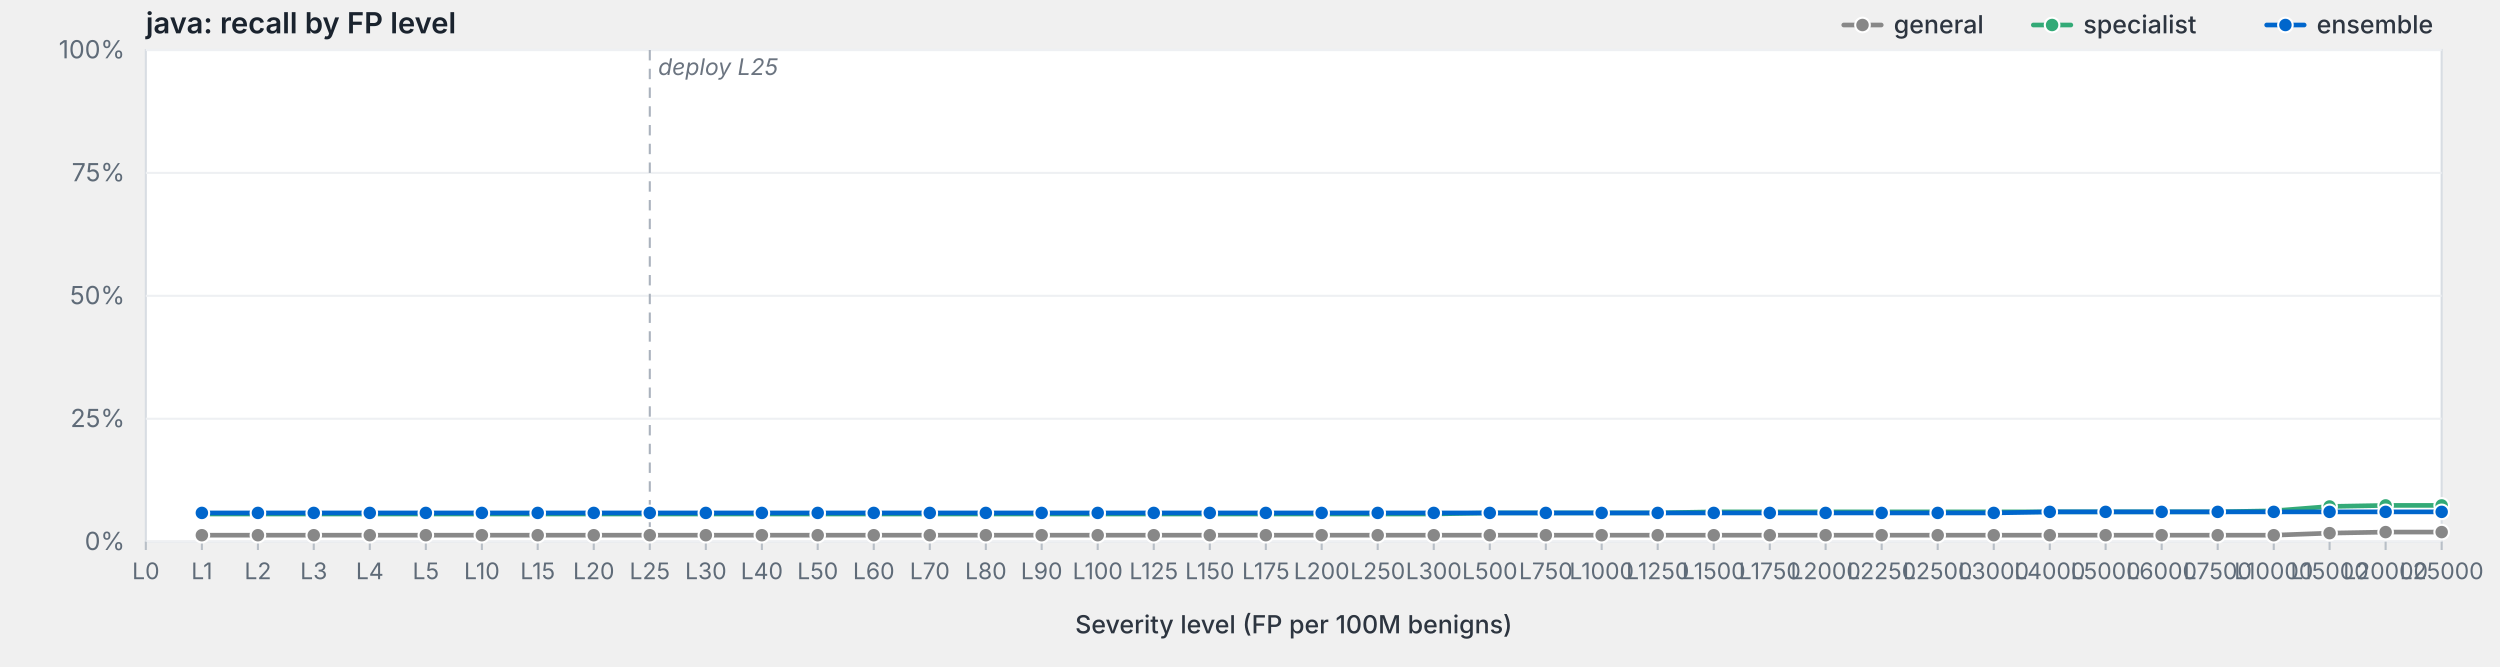
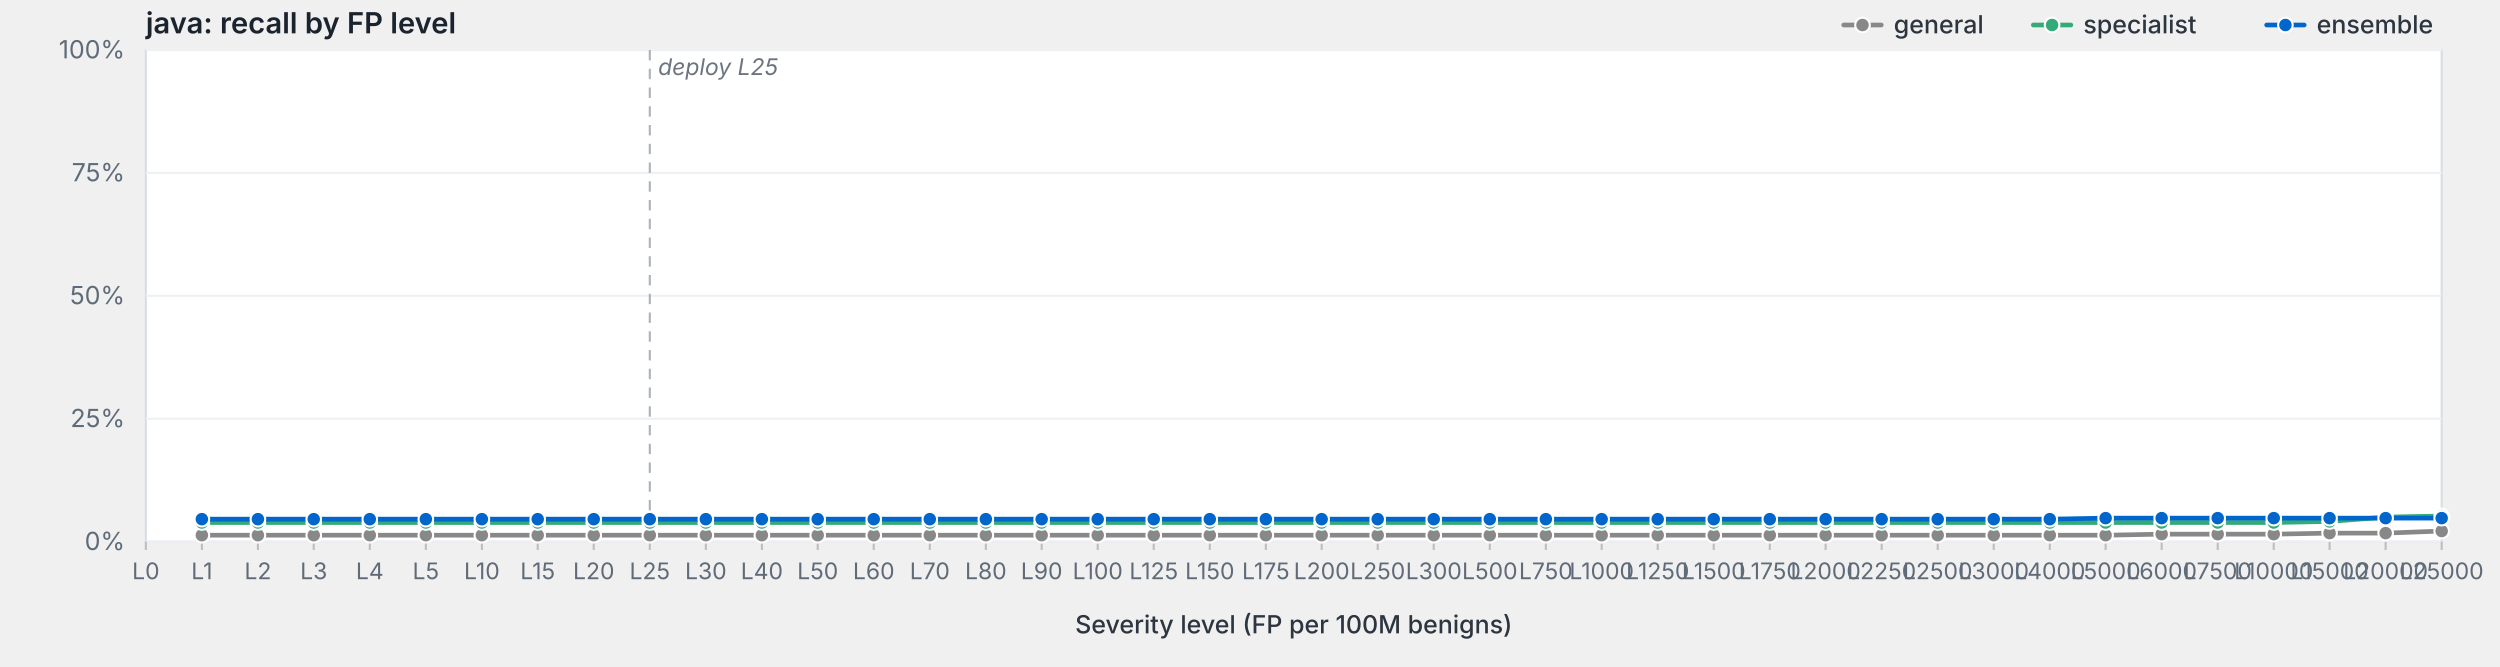
<svg xmlns="http://www.w3.org/2000/svg" viewBox="0 0 1200 320" width="1200" height="320" preserveAspectRatio="xMidYMid meet" role="img" aria-label="java: recall by FP level">
  <style>svg { background: #fdfdfd; }.frame { fill: #fff; stroke: #d8dde3; stroke-width: 1; }.grid { stroke: #eef0f3; stroke-width: 1; }.tick { stroke: #b8bfc7; stroke-width: 1; }.axis-label { fill: #5f6b78; font-family: -apple-system, BlinkMacSystemFont, "Segoe UI", system-ui, sans-serif; font-size: 12px; }.x-label { fill: #5f6b78; font-family: -apple-system, BlinkMacSystemFont, "Segoe UI", system-ui, sans-serif; font-size: 11px; }.axis-title { fill: #2d3540; font-family: -apple-system, BlinkMacSystemFont, "Segoe UI", system-ui, sans-serif; font-size: 12px; font-weight: 500; }.title { fill: #1a232e; font-family: -apple-system, BlinkMacSystemFont, "Segoe UI", system-ui, sans-serif; font-size: 14px; font-weight: 600; }.deploy-marker { stroke: #aab2bd; stroke-width: 1; stroke-dasharray: 5,4; }.deploy-label { fill: #6b7480; font-family: -apple-system, BlinkMacSystemFont, "Segoe UI", system-ui, sans-serif; font-size: 11px; font-style: italic; }.curve { fill: none; stroke-width: 2.25; stroke-linejoin: round; stroke-linecap: round; }.marker { stroke: #fff; stroke-width: 1; }.legend-text { fill: #2d3540; font-family: -apple-system, BlinkMacSystemFont, "Segoe UI", system-ui, sans-serif; font-size: 12px; font-weight: 500; }</style>
  <text class="title" x="70" y="16">java: recall by FP level</text>
  <rect class="frame" x="70" y="24" width="1102" height="236" />
  <line class="grid" x1="70" y1="260.0" x2="1172" y2="260.0" />
  <text class="axis-label" x="60" y="264.0" text-anchor="end">0%</text>
  <line class="grid" x1="70" y1="201.0" x2="1172" y2="201.0" />
  <text class="axis-label" x="60" y="205.0" text-anchor="end">25%</text>
  <line class="grid" x1="70" y1="142.0" x2="1172" y2="142.0" />
  <text class="axis-label" x="60" y="146.0" text-anchor="end">50%</text>
  <line class="grid" x1="70" y1="83.0" x2="1172" y2="83.0" />
  <text class="axis-label" x="60" y="87.0" text-anchor="end">75%</text>
  <line class="grid" x1="70" y1="24.0" x2="1172" y2="24.0" />
  <text class="axis-label" x="60" y="28.0" text-anchor="end">100%</text>
  <line class="deploy-marker" x1="311.9" y1="24" x2="311.9" y2="260" />
  <text class="deploy-label" x="315.9" y="36" text-anchor="start">deploy L25</text>
  <line class="tick" x1="70.0" y1="260" x2="70.0" y2="264" />
  <text class="x-label" x="70.0" y="278" text-anchor="middle">L0</text>
  <line class="tick" x1="96.9" y1="260" x2="96.9" y2="264" />
  <text class="x-label" x="96.9" y="278" text-anchor="middle">L1</text>
  <line class="tick" x1="123.8" y1="260" x2="123.8" y2="264" />
  <text class="x-label" x="123.8" y="278" text-anchor="middle">L2</text>
  <line class="tick" x1="150.6" y1="260" x2="150.6" y2="264" />
  <text class="x-label" x="150.6" y="278" text-anchor="middle">L3</text>
  <line class="tick" x1="177.5" y1="260" x2="177.5" y2="264" />
  <text class="x-label" x="177.5" y="278" text-anchor="middle">L4</text>
  <line class="tick" x1="204.4" y1="260" x2="204.4" y2="264" />
  <text class="x-label" x="204.4" y="278" text-anchor="middle">L5</text>
  <line class="tick" x1="231.3" y1="260" x2="231.3" y2="264" />
  <text class="x-label" x="231.3" y="278" text-anchor="middle">L10</text>
  <line class="tick" x1="258.1" y1="260" x2="258.1" y2="264" />
  <text class="x-label" x="258.1" y="278" text-anchor="middle">L15</text>
  <line class="tick" x1="285.0" y1="260" x2="285.0" y2="264" />
  <text class="x-label" x="285.0" y="278" text-anchor="middle">L20</text>
  <line class="tick" x1="311.9" y1="260" x2="311.9" y2="264" />
  <text class="x-label" x="311.9" y="278" text-anchor="middle">L25</text>
  <line class="tick" x1="338.8" y1="260" x2="338.8" y2="264" />
  <text class="x-label" x="338.8" y="278" text-anchor="middle">L30</text>
  <line class="tick" x1="365.7" y1="260" x2="365.7" y2="264" />
  <text class="x-label" x="365.7" y="278" text-anchor="middle">L40</text>
  <line class="tick" x1="392.5" y1="260" x2="392.5" y2="264" />
  <text class="x-label" x="392.5" y="278" text-anchor="middle">L50</text>
  <line class="tick" x1="419.4" y1="260" x2="419.4" y2="264" />
  <text class="x-label" x="419.4" y="278" text-anchor="middle">L60</text>
  <line class="tick" x1="446.3" y1="260" x2="446.3" y2="264" />
  <text class="x-label" x="446.3" y="278" text-anchor="middle">L70</text>
  <line class="tick" x1="473.2" y1="260" x2="473.2" y2="264" />
  <text class="x-label" x="473.2" y="278" text-anchor="middle">L80</text>
  <line class="tick" x1="500.0" y1="260" x2="500.0" y2="264" />
  <text class="x-label" x="500.0" y="278" text-anchor="middle">L90</text>
  <line class="tick" x1="526.9" y1="260" x2="526.9" y2="264" />
  <text class="x-label" x="526.9" y="278" text-anchor="middle">L100</text>
  <line class="tick" x1="553.8" y1="260" x2="553.8" y2="264" />
  <text class="x-label" x="553.8" y="278" text-anchor="middle">L125</text>
  <line class="tick" x1="580.7" y1="260" x2="580.7" y2="264" />
  <text class="x-label" x="580.7" y="278" text-anchor="middle">L150</text>
  <line class="tick" x1="607.6" y1="260" x2="607.6" y2="264" />
  <text class="x-label" x="607.6" y="278" text-anchor="middle">L175</text>
  <line class="tick" x1="634.4" y1="260" x2="634.4" y2="264" />
  <text class="x-label" x="634.4" y="278" text-anchor="middle">L200</text>
  <line class="tick" x1="661.3" y1="260" x2="661.3" y2="264" />
  <text class="x-label" x="661.3" y="278" text-anchor="middle">L250</text>
  <line class="tick" x1="688.2" y1="260" x2="688.2" y2="264" />
  <text class="x-label" x="688.2" y="278" text-anchor="middle">L300</text>
  <line class="tick" x1="715.1" y1="260" x2="715.1" y2="264" />
  <text class="x-label" x="715.1" y="278" text-anchor="middle">L500</text>
  <line class="tick" x1="742.0" y1="260" x2="742.0" y2="264" />
  <text class="x-label" x="742.0" y="278" text-anchor="middle">L750</text>
  <line class="tick" x1="768.8" y1="260" x2="768.8" y2="264" />
  <text class="x-label" x="768.8" y="278" text-anchor="middle">L1000</text>
  <line class="tick" x1="795.7" y1="260" x2="795.7" y2="264" />
  <text class="x-label" x="795.7" y="278" text-anchor="middle">L1250</text>
  <line class="tick" x1="822.6" y1="260" x2="822.6" y2="264" />
  <text class="x-label" x="822.6" y="278" text-anchor="middle">L1500</text>
  <line class="tick" x1="849.5" y1="260" x2="849.5" y2="264" />
  <text class="x-label" x="849.5" y="278" text-anchor="middle">L1750</text>
  <line class="tick" x1="876.3" y1="260" x2="876.3" y2="264" />
  <text class="x-label" x="876.3" y="278" text-anchor="middle">L2000</text>
  <line class="tick" x1="903.2" y1="260" x2="903.2" y2="264" />
  <text class="x-label" x="903.2" y="278" text-anchor="middle">L2250</text>
  <line class="tick" x1="930.1" y1="260" x2="930.1" y2="264" />
  <text class="x-label" x="930.1" y="278" text-anchor="middle">L2500</text>
  <line class="tick" x1="957.0" y1="260" x2="957.0" y2="264" />
  <text class="x-label" x="957.0" y="278" text-anchor="middle">L3000</text>
  <line class="tick" x1="983.9" y1="260" x2="983.9" y2="264" />
  <text class="x-label" x="983.9" y="278" text-anchor="middle">L4000</text>
  <line class="tick" x1="1010.7" y1="260" x2="1010.7" y2="264" />
  <text class="x-label" x="1010.7" y="278" text-anchor="middle">L5000</text>
  <line class="tick" x1="1037.6" y1="260" x2="1037.6" y2="264" />
  <text class="x-label" x="1037.6" y="278" text-anchor="middle">L6000</text>
  <line class="tick" x1="1064.5" y1="260" x2="1064.5" y2="264" />
  <text class="x-label" x="1064.5" y="278" text-anchor="middle">L7500</text>
  <line class="tick" x1="1091.4" y1="260" x2="1091.4" y2="264" />
  <text class="x-label" x="1091.4" y="278" text-anchor="middle">L10000</text>
  <line class="tick" x1="1118.2" y1="260" x2="1118.2" y2="264" />
  <text class="x-label" x="1118.2" y="278" text-anchor="middle">L15000</text>
  <line class="tick" x1="1145.1" y1="260" x2="1145.1" y2="264" />
  <text class="x-label" x="1145.1" y="278" text-anchor="middle">L20000</text>
  <line class="tick" x1="1172.0" y1="260" x2="1172.0" y2="264" />
  <text class="x-label" x="1172.0" y="278" text-anchor="middle">L25000</text>
  <text class="axis-title" x="621.0" y="304" text-anchor="middle">Severity level (FP per 100M benigns)</text>
-   <path class="curve" d="M96.9,256.9 L123.8,256.9 L150.6,256.9 L177.5,256.9 L204.4,256.9 L231.3,256.9 L258.1,256.9 L285.0,256.9 L311.9,256.9 L338.8,256.9 L365.7,256.9 L392.5,256.9 L419.4,256.9 L446.3,256.9 L473.2,256.9 L500.0,256.9 L526.9,256.9 L553.8,256.9 L580.7,256.9 L607.6,256.9 L634.4,256.9 L661.3,256.9 L688.2,256.9 L715.1,256.9 L742.0,256.9 L768.8,256.9 L795.7,256.9 L822.6,256.9 L849.5,256.9 L876.3,256.9 L903.2,256.9 L930.1,256.9 L957.0,256.9 L983.9,256.9 L1010.7,256.9 L1037.6,256.9 L1064.5,256.9 L1091.4,256.9 L1118.2,255.9 L1145.1,255.4 L1172.0,255.4" stroke="#888" />
+   <path class="curve" d="M96.9,256.9 L123.8,256.9 L150.6,256.9 L177.5,256.9 L204.4,256.9 L231.3,256.9 L258.1,256.9 L285.0,256.9 L311.9,256.9 L338.8,256.9 L365.7,256.9 L392.5,256.9 L419.4,256.9 L446.3,256.9 L473.2,256.9 L500.0,256.9 L526.9,256.9 L553.8,256.9 L580.7,256.9 L607.6,256.9 L634.4,256.9 L661.3,256.9 L688.2,256.9 L715.1,256.9 L742.0,256.9 L768.8,256.9 L795.7,256.9 L822.6,256.9 L849.5,256.9 L876.3,256.9 L903.2,256.9 L930.1,256.9 L957.0,256.9 L983.9,256.9 L1010.7,256.9 L1037.6,256.4 L1064.5,256.4 L1091.4,256.4 L1118.2,255.9 L1145.1,255.9 L1172.0,254.9" stroke="#888" />
  <circle class="marker" cx="96.9" cy="256.9" r="3.5" fill="#888" />
  <circle class="marker" cx="123.8" cy="256.9" r="3.5" fill="#888" />
  <circle class="marker" cx="150.6" cy="256.9" r="3.5" fill="#888" />
  <circle class="marker" cx="177.5" cy="256.9" r="3.5" fill="#888" />
  <circle class="marker" cx="204.4" cy="256.9" r="3.5" fill="#888" />
  <circle class="marker" cx="231.3" cy="256.9" r="3.5" fill="#888" />
  <circle class="marker" cx="258.1" cy="256.9" r="3.5" fill="#888" />
  <circle class="marker" cx="285.0" cy="256.9" r="3.5" fill="#888" />
  <circle class="marker" cx="311.9" cy="256.9" r="3.5" fill="#888" />
  <circle class="marker" cx="338.8" cy="256.9" r="3.5" fill="#888" />
  <circle class="marker" cx="365.7" cy="256.9" r="3.5" fill="#888" />
  <circle class="marker" cx="392.5" cy="256.9" r="3.5" fill="#888" />
  <circle class="marker" cx="419.4" cy="256.9" r="3.5" fill="#888" />
  <circle class="marker" cx="446.3" cy="256.9" r="3.5" fill="#888" />
  <circle class="marker" cx="473.2" cy="256.9" r="3.5" fill="#888" />
  <circle class="marker" cx="500.0" cy="256.9" r="3.5" fill="#888" />
  <circle class="marker" cx="526.9" cy="256.9" r="3.5" fill="#888" />
  <circle class="marker" cx="553.8" cy="256.9" r="3.5" fill="#888" />
  <circle class="marker" cx="580.7" cy="256.9" r="3.5" fill="#888" />
  <circle class="marker" cx="607.6" cy="256.9" r="3.5" fill="#888" />
  <circle class="marker" cx="634.4" cy="256.9" r="3.5" fill="#888" />
  <circle class="marker" cx="661.3" cy="256.9" r="3.5" fill="#888" />
  <circle class="marker" cx="688.2" cy="256.9" r="3.5" fill="#888" />
  <circle class="marker" cx="715.1" cy="256.9" r="3.5" fill="#888" />
  <circle class="marker" cx="742.0" cy="256.9" r="3.5" fill="#888" />
  <circle class="marker" cx="768.8" cy="256.9" r="3.5" fill="#888" />
  <circle class="marker" cx="795.7" cy="256.9" r="3.5" fill="#888" />
  <circle class="marker" cx="822.6" cy="256.9" r="3.5" fill="#888" />
  <circle class="marker" cx="849.5" cy="256.9" r="3.5" fill="#888" />
  <circle class="marker" cx="876.3" cy="256.9" r="3.5" fill="#888" />
  <circle class="marker" cx="903.2" cy="256.9" r="3.5" fill="#888" />
  <circle class="marker" cx="930.1" cy="256.9" r="3.5" fill="#888" />
  <circle class="marker" cx="957.0" cy="256.9" r="3.5" fill="#888" />
  <circle class="marker" cx="983.9" cy="256.9" r="3.5" fill="#888" />
  <circle class="marker" cx="1010.7" cy="256.9" r="3.5" fill="#888" />
-   <circle class="marker" cx="1037.6" cy="256.9" r="3.5" fill="#888" />
-   <circle class="marker" cx="1064.5" cy="256.9" r="3.5" fill="#888" />
-   <circle class="marker" cx="1091.4" cy="256.9" r="3.5" fill="#888" />
+   <circle class="marker" cx="1037.6" cy="256.4" r="3.5" fill="#888" />
+   <circle class="marker" cx="1064.5" cy="256.4" r="3.5" fill="#888" />
+   <circle class="marker" cx="1091.4" cy="256.4" r="3.5" fill="#888" />
  <circle class="marker" cx="1118.2" cy="255.9" r="3.5" fill="#888" />
-   <circle class="marker" cx="1145.1" cy="255.4" r="3.5" fill="#888" />
-   <circle class="marker" cx="1172.0" cy="255.4" r="3.5" fill="#888" />
-   <path class="curve" d="M96.9,246.7 L123.8,246.7 L150.6,246.7 L177.5,246.7 L204.4,246.7 L231.3,246.7 L258.1,246.7 L285.0,246.7 L311.9,246.7 L338.8,246.7 L365.7,246.7 L392.5,246.7 L419.4,246.7 L446.3,246.7 L473.2,246.7 L500.0,246.7 L526.9,246.7 L553.8,246.7 L580.7,246.7 L607.6,246.7 L634.4,246.7 L661.3,246.7 L688.2,246.7 L715.1,246.2 L742.0,246.2 L768.8,246.2 L795.7,246.2 L822.6,245.7 L849.5,245.7 L876.3,245.7 L903.2,245.7 L930.1,245.7 L957.0,245.7 L983.9,245.7 L1010.7,245.7 L1037.6,245.7 L1064.5,245.7 L1091.4,245.2 L1118.2,243.1 L1145.1,242.6 L1172.0,242.6" stroke="#3a7" />
-   <circle class="marker" cx="96.9" cy="246.7" r="3.5" fill="#3a7" />
-   <circle class="marker" cx="123.8" cy="246.7" r="3.5" fill="#3a7" />
-   <circle class="marker" cx="150.6" cy="246.7" r="3.5" fill="#3a7" />
-   <circle class="marker" cx="177.5" cy="246.7" r="3.5" fill="#3a7" />
-   <circle class="marker" cx="204.4" cy="246.7" r="3.5" fill="#3a7" />
-   <circle class="marker" cx="231.3" cy="246.7" r="3.5" fill="#3a7" />
-   <circle class="marker" cx="258.1" cy="246.7" r="3.5" fill="#3a7" />
-   <circle class="marker" cx="285.0" cy="246.7" r="3.5" fill="#3a7" />
-   <circle class="marker" cx="311.9" cy="246.7" r="3.5" fill="#3a7" />
-   <circle class="marker" cx="338.8" cy="246.7" r="3.5" fill="#3a7" />
-   <circle class="marker" cx="365.7" cy="246.7" r="3.5" fill="#3a7" />
-   <circle class="marker" cx="392.5" cy="246.7" r="3.5" fill="#3a7" />
-   <circle class="marker" cx="419.4" cy="246.7" r="3.5" fill="#3a7" />
-   <circle class="marker" cx="446.3" cy="246.7" r="3.5" fill="#3a7" />
-   <circle class="marker" cx="473.2" cy="246.7" r="3.5" fill="#3a7" />
-   <circle class="marker" cx="500.0" cy="246.7" r="3.5" fill="#3a7" />
-   <circle class="marker" cx="526.9" cy="246.7" r="3.5" fill="#3a7" />
-   <circle class="marker" cx="553.8" cy="246.7" r="3.5" fill="#3a7" />
-   <circle class="marker" cx="580.7" cy="246.7" r="3.5" fill="#3a7" />
-   <circle class="marker" cx="607.6" cy="246.7" r="3.5" fill="#3a7" />
-   <circle class="marker" cx="634.4" cy="246.7" r="3.5" fill="#3a7" />
-   <circle class="marker" cx="661.3" cy="246.7" r="3.5" fill="#3a7" />
-   <circle class="marker" cx="688.2" cy="246.7" r="3.5" fill="#3a7" />
-   <circle class="marker" cx="715.1" cy="246.2" r="3.5" fill="#3a7" />
-   <circle class="marker" cx="742.0" cy="246.2" r="3.5" fill="#3a7" />
-   <circle class="marker" cx="768.8" cy="246.2" r="3.5" fill="#3a7" />
-   <circle class="marker" cx="795.7" cy="246.2" r="3.5" fill="#3a7" />
-   <circle class="marker" cx="822.6" cy="245.7" r="3.5" fill="#3a7" />
-   <circle class="marker" cx="849.5" cy="245.7" r="3.5" fill="#3a7" />
-   <circle class="marker" cx="876.3" cy="245.7" r="3.5" fill="#3a7" />
-   <circle class="marker" cx="903.2" cy="245.7" r="3.5" fill="#3a7" />
-   <circle class="marker" cx="930.1" cy="245.7" r="3.5" fill="#3a7" />
-   <circle class="marker" cx="957.0" cy="245.7" r="3.5" fill="#3a7" />
-   <circle class="marker" cx="983.9" cy="245.7" r="3.5" fill="#3a7" />
-   <circle class="marker" cx="1010.7" cy="245.7" r="3.5" fill="#3a7" />
-   <circle class="marker" cx="1037.6" cy="245.7" r="3.5" fill="#3a7" />
-   <circle class="marker" cx="1064.5" cy="245.7" r="3.5" fill="#3a7" />
-   <circle class="marker" cx="1091.4" cy="245.2" r="3.5" fill="#3a7" />
-   <circle class="marker" cx="1118.2" cy="243.1" r="3.5" fill="#3a7" />
-   <circle class="marker" cx="1145.1" cy="242.6" r="3.5" fill="#3a7" />
-   <circle class="marker" cx="1172.0" cy="242.6" r="3.5" fill="#3a7" />
-   <path class="curve" d="M96.9,246.2 L123.8,246.2 L150.6,246.2 L177.5,246.2 L204.4,246.2 L231.3,246.2 L258.1,246.2 L285.0,246.2 L311.9,246.2 L338.8,246.2 L365.7,246.2 L392.5,246.2 L419.4,246.2 L446.3,246.2 L473.2,246.2 L500.0,246.2 L526.9,246.2 L553.8,246.2 L580.7,246.2 L607.6,246.2 L634.4,246.2 L661.3,246.2 L688.2,246.2 L715.1,246.2 L742.0,246.2 L768.8,246.2 L795.7,246.2 L822.6,246.2 L849.5,246.2 L876.3,246.2 L903.2,246.2 L930.1,246.2 L957.0,246.2 L983.9,245.7 L1010.7,245.7 L1037.6,245.7 L1064.5,245.7 L1091.4,245.7 L1118.2,245.7 L1145.1,245.7 L1172.0,245.7" stroke="#06c" />
-   <circle class="marker" cx="96.9" cy="246.2" r="3.5" fill="#06c" />
-   <circle class="marker" cx="123.8" cy="246.2" r="3.5" fill="#06c" />
-   <circle class="marker" cx="150.6" cy="246.2" r="3.5" fill="#06c" />
-   <circle class="marker" cx="177.5" cy="246.2" r="3.5" fill="#06c" />
-   <circle class="marker" cx="204.4" cy="246.2" r="3.5" fill="#06c" />
-   <circle class="marker" cx="231.3" cy="246.2" r="3.5" fill="#06c" />
-   <circle class="marker" cx="258.1" cy="246.2" r="3.5" fill="#06c" />
-   <circle class="marker" cx="285.0" cy="246.2" r="3.5" fill="#06c" />
-   <circle class="marker" cx="311.9" cy="246.2" r="3.5" fill="#06c" />
-   <circle class="marker" cx="338.8" cy="246.2" r="3.5" fill="#06c" />
-   <circle class="marker" cx="365.7" cy="246.2" r="3.5" fill="#06c" />
-   <circle class="marker" cx="392.5" cy="246.2" r="3.5" fill="#06c" />
-   <circle class="marker" cx="419.4" cy="246.2" r="3.5" fill="#06c" />
-   <circle class="marker" cx="446.3" cy="246.2" r="3.5" fill="#06c" />
-   <circle class="marker" cx="473.2" cy="246.2" r="3.5" fill="#06c" />
-   <circle class="marker" cx="500.0" cy="246.2" r="3.5" fill="#06c" />
-   <circle class="marker" cx="526.9" cy="246.2" r="3.5" fill="#06c" />
-   <circle class="marker" cx="553.8" cy="246.2" r="3.5" fill="#06c" />
-   <circle class="marker" cx="580.7" cy="246.2" r="3.5" fill="#06c" />
-   <circle class="marker" cx="607.6" cy="246.2" r="3.5" fill="#06c" />
-   <circle class="marker" cx="634.4" cy="246.2" r="3.5" fill="#06c" />
-   <circle class="marker" cx="661.3" cy="246.2" r="3.5" fill="#06c" />
-   <circle class="marker" cx="688.2" cy="246.2" r="3.5" fill="#06c" />
-   <circle class="marker" cx="715.1" cy="246.2" r="3.5" fill="#06c" />
-   <circle class="marker" cx="742.0" cy="246.2" r="3.5" fill="#06c" />
-   <circle class="marker" cx="768.8" cy="246.2" r="3.5" fill="#06c" />
-   <circle class="marker" cx="795.7" cy="246.2" r="3.5" fill="#06c" />
-   <circle class="marker" cx="822.6" cy="246.2" r="3.5" fill="#06c" />
-   <circle class="marker" cx="849.5" cy="246.2" r="3.5" fill="#06c" />
-   <circle class="marker" cx="876.3" cy="246.2" r="3.5" fill="#06c" />
-   <circle class="marker" cx="903.2" cy="246.2" r="3.5" fill="#06c" />
-   <circle class="marker" cx="930.1" cy="246.2" r="3.5" fill="#06c" />
-   <circle class="marker" cx="957.0" cy="246.2" r="3.5" fill="#06c" />
-   <circle class="marker" cx="983.9" cy="245.7" r="3.5" fill="#06c" />
-   <circle class="marker" cx="1010.7" cy="245.7" r="3.5" fill="#06c" />
-   <circle class="marker" cx="1037.6" cy="245.7" r="3.5" fill="#06c" />
-   <circle class="marker" cx="1064.5" cy="245.7" r="3.5" fill="#06c" />
-   <circle class="marker" cx="1091.4" cy="245.7" r="3.5" fill="#06c" />
-   <circle class="marker" cx="1118.2" cy="245.7" r="3.5" fill="#06c" />
-   <circle class="marker" cx="1145.1" cy="245.7" r="3.5" fill="#06c" />
-   <circle class="marker" cx="1172.0" cy="245.7" r="3.5" fill="#06c" />
+   <circle class="marker" cx="1145.1" cy="255.9" r="3.5" fill="#888" />
+   <circle class="marker" cx="1172.0" cy="254.9" r="3.5" fill="#888" />
+   <path class="curve" d="M96.9,250.8 L123.8,250.8 L150.6,250.8 L177.5,250.8 L204.4,250.8 L231.3,250.8 L258.1,250.8 L285.0,250.8 L311.9,250.8 L338.8,250.8 L365.7,250.8 L392.5,250.8 L419.4,250.8 L446.3,250.8 L473.2,250.8 L500.0,250.8 L526.9,250.8 L553.8,250.8 L580.7,250.8 L607.6,250.8 L634.4,250.8 L661.3,250.8 L688.2,250.8 L715.1,250.8 L742.0,250.8 L768.8,250.8 L795.7,250.8 L822.6,250.8 L849.5,250.8 L876.3,250.8 L903.2,250.8 L930.1,250.8 L957.0,250.8 L983.9,250.8 L1010.7,250.8 L1037.6,250.8 L1064.5,250.8 L1091.4,250.8 L1118.2,250.3 L1145.1,248.2 L1172.0,247.7" stroke="#3a7" />
+   <circle class="marker" cx="96.9" cy="250.8" r="3.5" fill="#3a7" />
+   <circle class="marker" cx="123.8" cy="250.8" r="3.5" fill="#3a7" />
+   <circle class="marker" cx="150.6" cy="250.8" r="3.5" fill="#3a7" />
+   <circle class="marker" cx="177.5" cy="250.8" r="3.5" fill="#3a7" />
+   <circle class="marker" cx="204.4" cy="250.8" r="3.5" fill="#3a7" />
+   <circle class="marker" cx="231.3" cy="250.8" r="3.5" fill="#3a7" />
+   <circle class="marker" cx="258.1" cy="250.8" r="3.5" fill="#3a7" />
+   <circle class="marker" cx="285.0" cy="250.8" r="3.5" fill="#3a7" />
+   <circle class="marker" cx="311.9" cy="250.8" r="3.5" fill="#3a7" />
+   <circle class="marker" cx="338.8" cy="250.8" r="3.5" fill="#3a7" />
+   <circle class="marker" cx="365.7" cy="250.8" r="3.5" fill="#3a7" />
+   <circle class="marker" cx="392.5" cy="250.8" r="3.5" fill="#3a7" />
+   <circle class="marker" cx="419.4" cy="250.8" r="3.5" fill="#3a7" />
+   <circle class="marker" cx="446.3" cy="250.8" r="3.5" fill="#3a7" />
+   <circle class="marker" cx="473.2" cy="250.8" r="3.5" fill="#3a7" />
+   <circle class="marker" cx="500.0" cy="250.8" r="3.5" fill="#3a7" />
+   <circle class="marker" cx="526.9" cy="250.8" r="3.5" fill="#3a7" />
+   <circle class="marker" cx="553.8" cy="250.8" r="3.5" fill="#3a7" />
+   <circle class="marker" cx="580.7" cy="250.8" r="3.5" fill="#3a7" />
+   <circle class="marker" cx="607.6" cy="250.8" r="3.5" fill="#3a7" />
+   <circle class="marker" cx="634.4" cy="250.8" r="3.5" fill="#3a7" />
+   <circle class="marker" cx="661.3" cy="250.8" r="3.5" fill="#3a7" />
+   <circle class="marker" cx="688.2" cy="250.8" r="3.5" fill="#3a7" />
+   <circle class="marker" cx="715.1" cy="250.8" r="3.5" fill="#3a7" />
+   <circle class="marker" cx="742.0" cy="250.8" r="3.5" fill="#3a7" />
+   <circle class="marker" cx="768.8" cy="250.8" r="3.5" fill="#3a7" />
+   <circle class="marker" cx="795.7" cy="250.8" r="3.5" fill="#3a7" />
+   <circle class="marker" cx="822.6" cy="250.8" r="3.5" fill="#3a7" />
+   <circle class="marker" cx="849.5" cy="250.8" r="3.5" fill="#3a7" />
+   <circle class="marker" cx="876.3" cy="250.8" r="3.5" fill="#3a7" />
+   <circle class="marker" cx="903.2" cy="250.8" r="3.5" fill="#3a7" />
+   <circle class="marker" cx="930.1" cy="250.8" r="3.5" fill="#3a7" />
+   <circle class="marker" cx="957.0" cy="250.8" r="3.5" fill="#3a7" />
+   <circle class="marker" cx="983.9" cy="250.8" r="3.5" fill="#3a7" />
+   <circle class="marker" cx="1010.7" cy="250.8" r="3.5" fill="#3a7" />
+   <circle class="marker" cx="1037.6" cy="250.8" r="3.5" fill="#3a7" />
+   <circle class="marker" cx="1064.5" cy="250.8" r="3.5" fill="#3a7" />
+   <circle class="marker" cx="1091.4" cy="250.8" r="3.5" fill="#3a7" />
+   <circle class="marker" cx="1118.2" cy="250.3" r="3.5" fill="#3a7" />
+   <circle class="marker" cx="1145.1" cy="248.2" r="3.5" fill="#3a7" />
+   <circle class="marker" cx="1172.0" cy="247.7" r="3.5" fill="#3a7" />
+   <path class="curve" d="M96.9,249.2 L123.8,249.2 L150.6,249.2 L177.5,249.2 L204.4,249.2 L231.3,249.2 L258.1,249.2 L285.0,249.2 L311.9,249.2 L338.8,249.2 L365.7,249.2 L392.5,249.2 L419.4,249.2 L446.3,249.2 L473.2,249.2 L500.0,249.2 L526.9,249.2 L553.8,249.2 L580.7,249.2 L607.6,249.2 L634.4,249.2 L661.3,249.2 L688.2,249.2 L715.1,249.2 L742.0,249.2 L768.8,249.2 L795.7,249.2 L822.6,249.2 L849.5,249.2 L876.3,249.2 L903.2,249.2 L930.1,249.2 L957.0,249.2 L983.9,249.2 L1010.7,248.7 L1037.6,248.7 L1064.5,248.7 L1091.4,248.7 L1118.2,248.7 L1145.1,248.7 L1172.0,248.7" stroke="#06c" />
+   <circle class="marker" cx="96.9" cy="249.2" r="3.5" fill="#06c" />
+   <circle class="marker" cx="123.8" cy="249.2" r="3.5" fill="#06c" />
+   <circle class="marker" cx="150.6" cy="249.2" r="3.5" fill="#06c" />
+   <circle class="marker" cx="177.5" cy="249.2" r="3.5" fill="#06c" />
+   <circle class="marker" cx="204.4" cy="249.2" r="3.5" fill="#06c" />
+   <circle class="marker" cx="231.3" cy="249.2" r="3.5" fill="#06c" />
+   <circle class="marker" cx="258.1" cy="249.2" r="3.5" fill="#06c" />
+   <circle class="marker" cx="285.0" cy="249.2" r="3.5" fill="#06c" />
+   <circle class="marker" cx="311.9" cy="249.2" r="3.5" fill="#06c" />
+   <circle class="marker" cx="338.8" cy="249.2" r="3.5" fill="#06c" />
+   <circle class="marker" cx="365.7" cy="249.2" r="3.5" fill="#06c" />
+   <circle class="marker" cx="392.5" cy="249.2" r="3.5" fill="#06c" />
+   <circle class="marker" cx="419.4" cy="249.2" r="3.5" fill="#06c" />
+   <circle class="marker" cx="446.3" cy="249.2" r="3.5" fill="#06c" />
+   <circle class="marker" cx="473.2" cy="249.2" r="3.5" fill="#06c" />
+   <circle class="marker" cx="500.0" cy="249.2" r="3.5" fill="#06c" />
+   <circle class="marker" cx="526.9" cy="249.2" r="3.5" fill="#06c" />
+   <circle class="marker" cx="553.8" cy="249.2" r="3.5" fill="#06c" />
+   <circle class="marker" cx="580.7" cy="249.2" r="3.5" fill="#06c" />
+   <circle class="marker" cx="607.6" cy="249.2" r="3.5" fill="#06c" />
+   <circle class="marker" cx="634.4" cy="249.2" r="3.5" fill="#06c" />
+   <circle class="marker" cx="661.3" cy="249.2" r="3.5" fill="#06c" />
+   <circle class="marker" cx="688.2" cy="249.2" r="3.5" fill="#06c" />
+   <circle class="marker" cx="715.1" cy="249.2" r="3.5" fill="#06c" />
+   <circle class="marker" cx="742.0" cy="249.2" r="3.5" fill="#06c" />
+   <circle class="marker" cx="768.8" cy="249.2" r="3.5" fill="#06c" />
+   <circle class="marker" cx="795.7" cy="249.2" r="3.5" fill="#06c" />
+   <circle class="marker" cx="822.6" cy="249.2" r="3.5" fill="#06c" />
+   <circle class="marker" cx="849.5" cy="249.2" r="3.5" fill="#06c" />
+   <circle class="marker" cx="876.3" cy="249.2" r="3.5" fill="#06c" />
+   <circle class="marker" cx="903.2" cy="249.2" r="3.5" fill="#06c" />
+   <circle class="marker" cx="930.1" cy="249.2" r="3.5" fill="#06c" />
+   <circle class="marker" cx="957.0" cy="249.2" r="3.5" fill="#06c" />
+   <circle class="marker" cx="983.9" cy="249.2" r="3.5" fill="#06c" />
+   <circle class="marker" cx="1010.7" cy="248.7" r="3.5" fill="#06c" />
+   <circle class="marker" cx="1037.6" cy="248.7" r="3.5" fill="#06c" />
+   <circle class="marker" cx="1064.5" cy="248.7" r="3.5" fill="#06c" />
+   <circle class="marker" cx="1091.4" cy="248.7" r="3.5" fill="#06c" />
+   <circle class="marker" cx="1118.2" cy="248.7" r="3.5" fill="#06c" />
+   <circle class="marker" cx="1145.1" cy="248.7" r="3.5" fill="#06c" />
+   <circle class="marker" cx="1172.0" cy="248.7" r="3.5" fill="#06c" />
  <line x1="1088.0" y1="12.0" x2="1106.0" y2="12.0" stroke="#06c" stroke-width="2.25" stroke-linecap="round" />
  <circle cx="1097.0" cy="12.0" r="3.5" fill="#06c" stroke="#fff" stroke-width="1" />
  <text class="legend-text" x="1112.0" y="16.0">ensemble</text>
  <line x1="976.0" y1="12.0" x2="994.0" y2="12.0" stroke="#3a7" stroke-width="2.25" stroke-linecap="round" />
  <circle cx="985.0" cy="12.0" r="3.5" fill="#3a7" stroke="#fff" stroke-width="1" />
  <text class="legend-text" x="1000.0" y="16.0">specialist</text>
  <line x1="885.0" y1="12.0" x2="903.0" y2="12.0" stroke="#888" stroke-width="2.25" stroke-linecap="round" />
  <circle cx="894.0" cy="12.0" r="3.5" fill="#888" stroke="#fff" stroke-width="1" />
  <text class="legend-text" x="909.0" y="16.0">general</text>
</svg>
